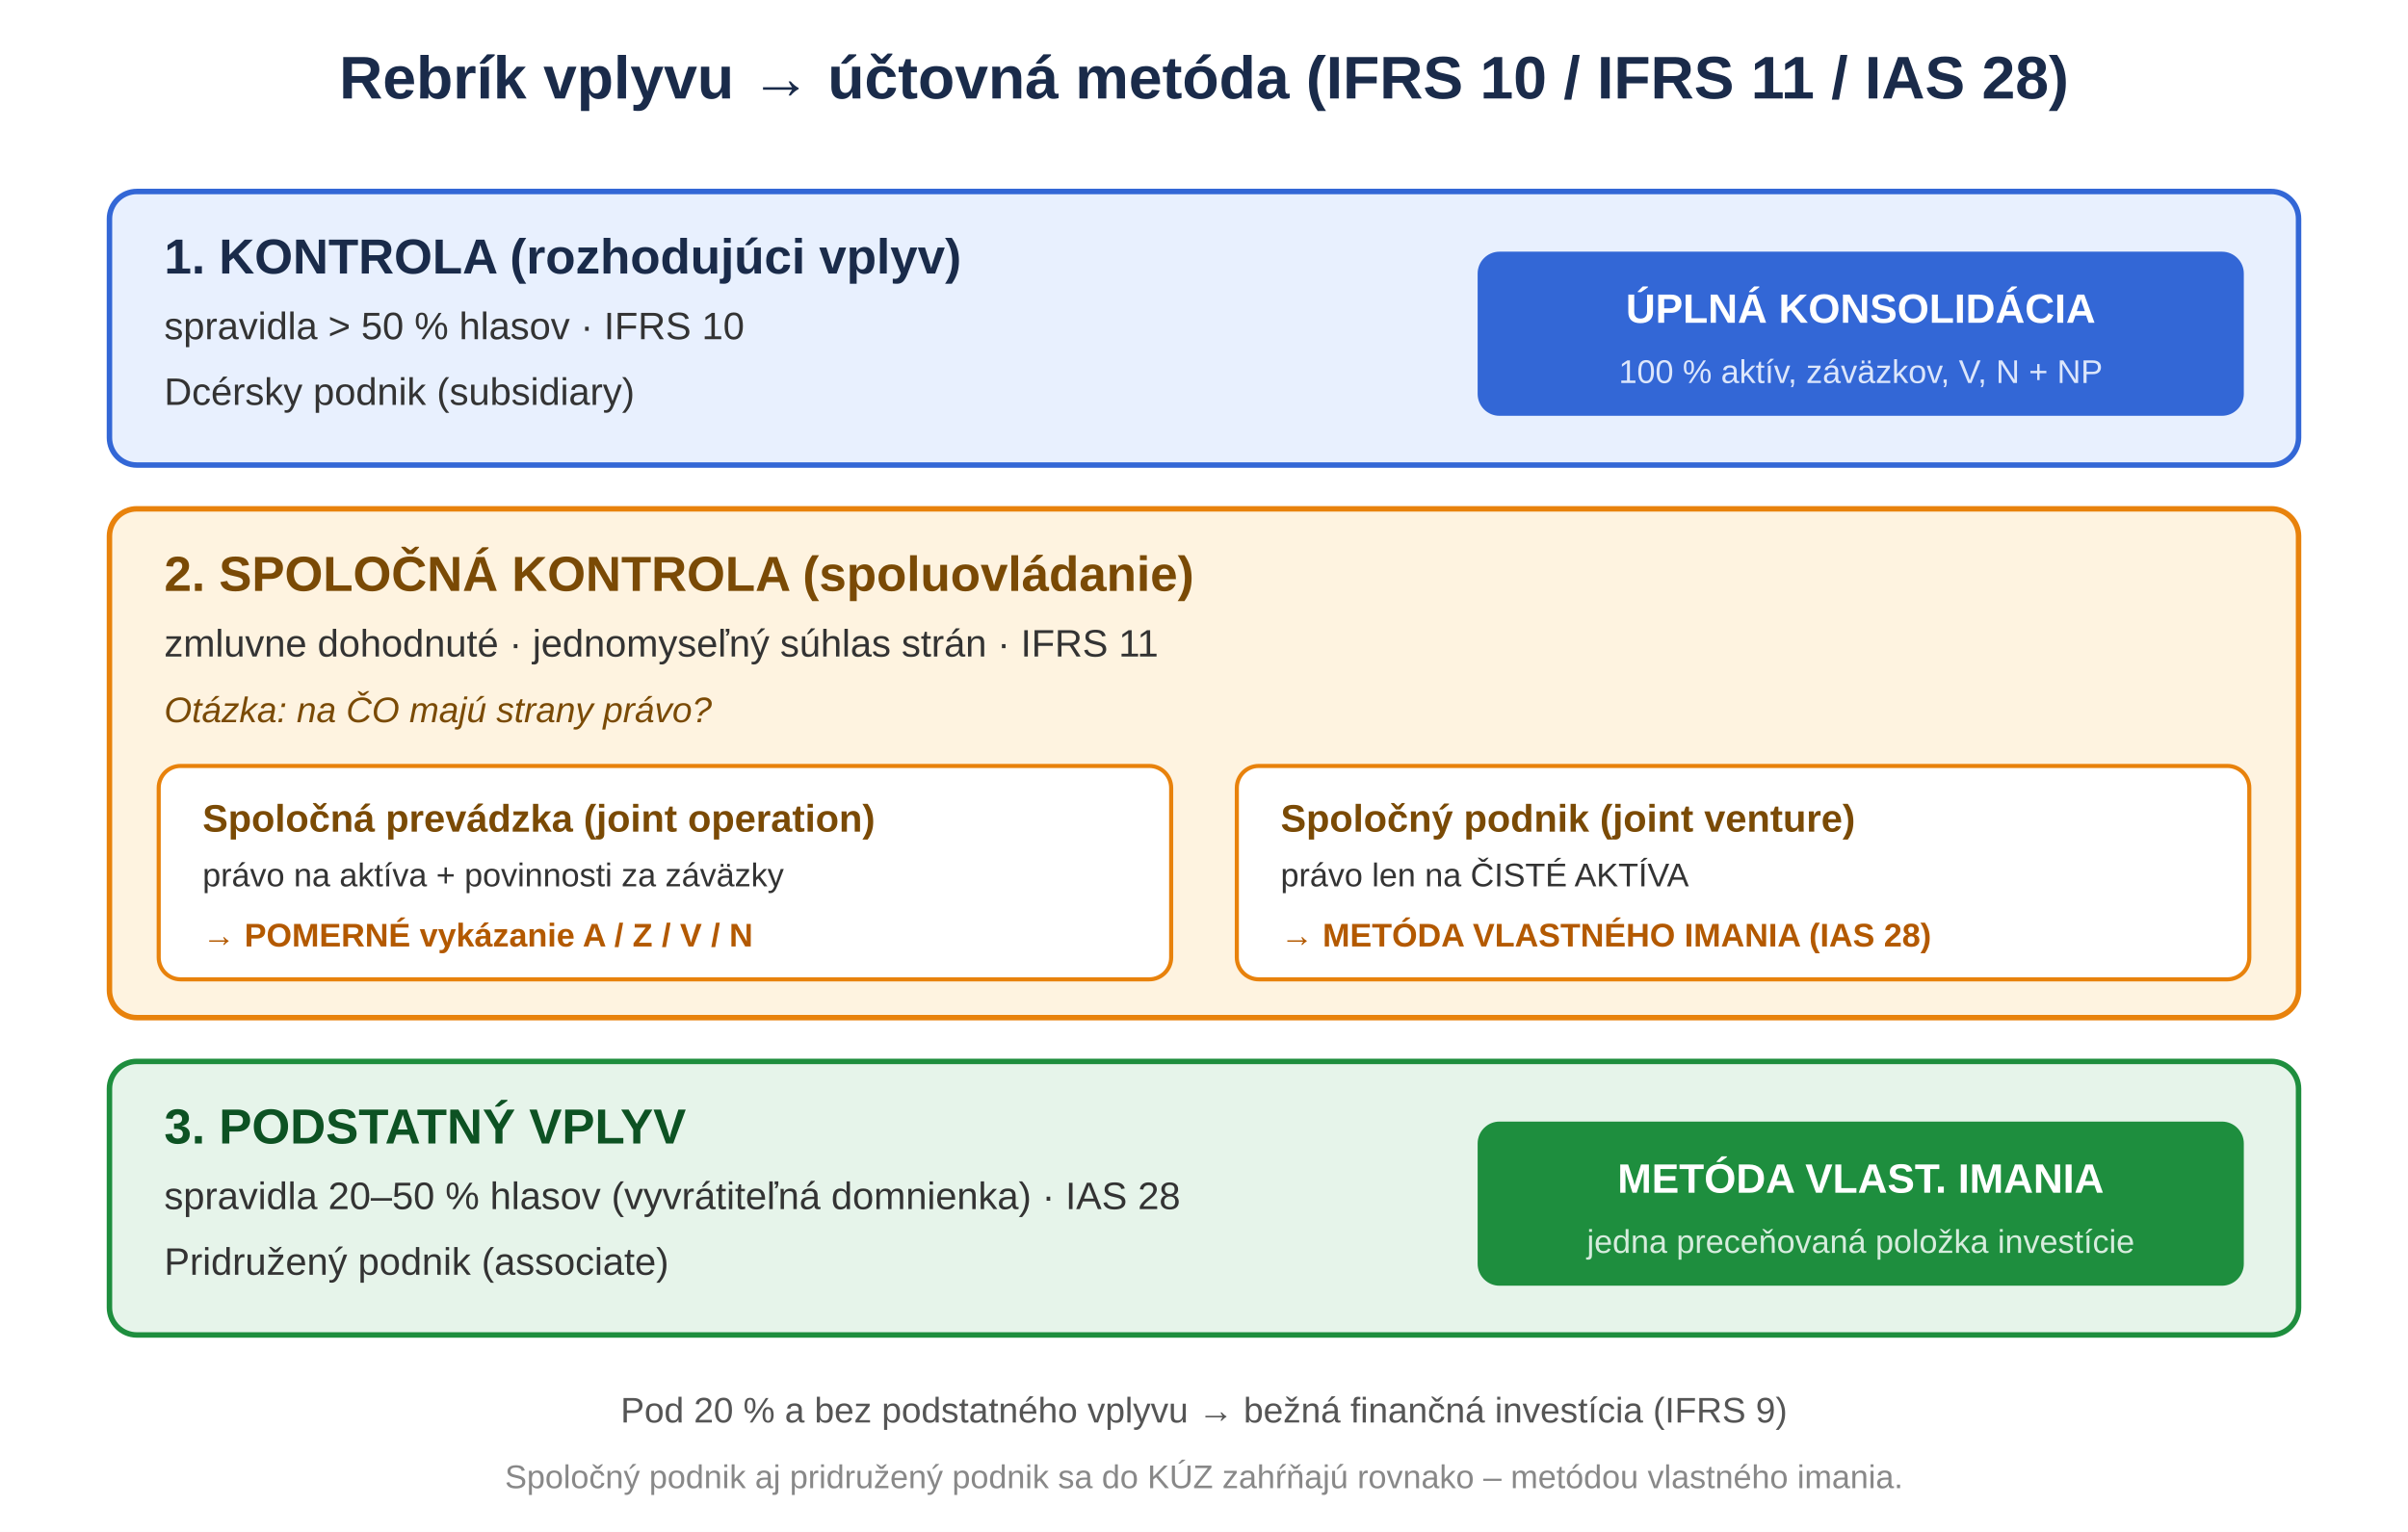
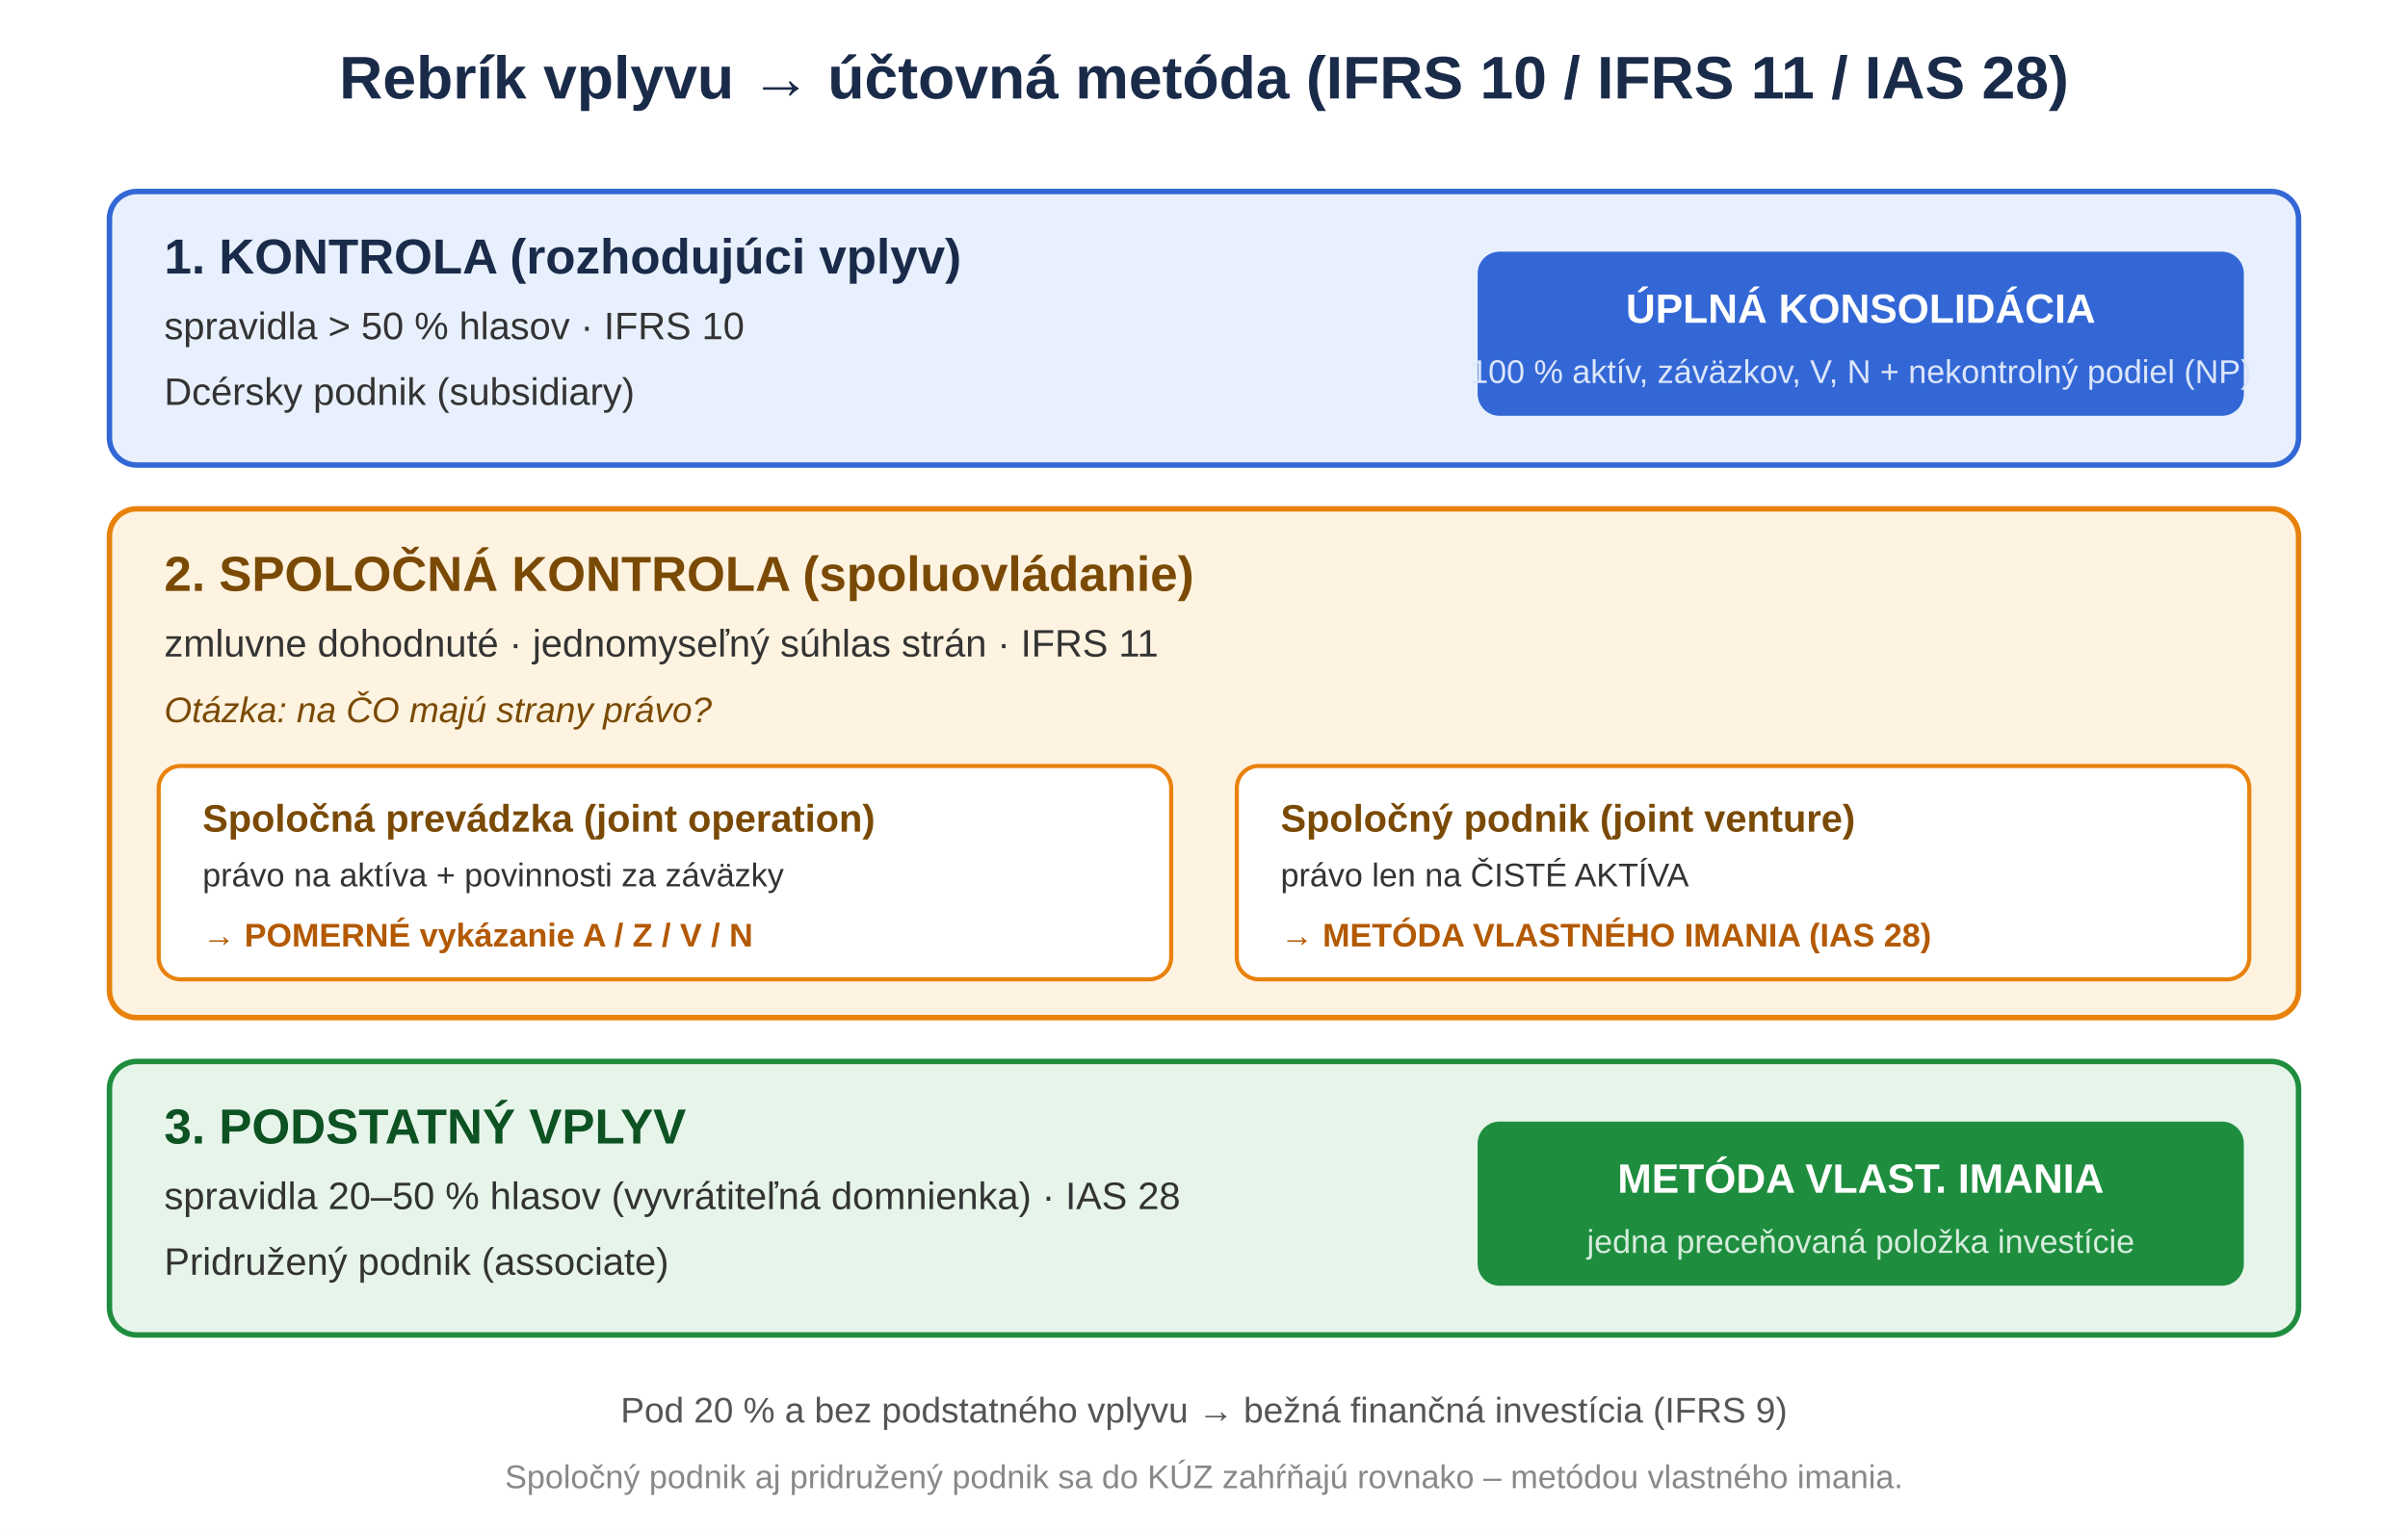
<svg xmlns="http://www.w3.org/2000/svg" viewBox="0 0 880 560" font-family="Segoe UI, Arial, sans-serif">
  <rect x="0" y="0" width="880" height="560" fill="#ffffff" />
  <text x="440" y="36" text-anchor="middle" font-size="22" font-weight="bold" fill="#1a2b4a">Rebrík vplyvu → účtovná metóda (IFRS 10 / IFRS 11 / IAS 28)</text>
  <rect x="40" y="70" width="800" height="100" rx="10" fill="#e8f0fe" stroke="#3367d6" stroke-width="2" />
  <text x="60" y="100" font-size="18" font-weight="bold" fill="#1a2b4a">1. KONTROLA (rozhodujúci vplyv)</text>
  <text x="60" y="124" font-size="14" fill="#333">spravidla &gt; 50 % hlasov · IFRS 10</text>
  <text x="60" y="148" font-size="14" fill="#333">Dcérsky podnik (subsidiary)</text>
  <rect x="540" y="92" width="280" height="60" rx="8" fill="#3367d6" />
  <text x="680" y="118" text-anchor="middle" font-size="15" font-weight="bold" fill="#ffffff">ÚPLNÁ KONSOLIDÁCIA</text>
-   <text x="680" y="140" text-anchor="middle" font-size="12" fill="#dce6fb">100 % aktív, záväzkov, V, N + NP</text>
+   <text x="680" y="140" text-anchor="middle" font-size="12" fill="#dce6fb">100 % aktív, záväzkov, V, N + nekontrolný podiel (NP)</text>
  <rect x="40" y="186" width="800" height="186" rx="10" fill="#fef3e0" stroke="#e8820c" stroke-width="2" />
  <text x="60" y="216" font-size="18" font-weight="bold" fill="#7a4a05">2. SPOLOČNÁ KONTROLA (spoluovládanie)</text>
  <text x="60" y="240" font-size="14" fill="#333">zmluvne dohodnuté · jednomyseľný súhlas strán · IFRS 11</text>
  <text x="60" y="264" font-size="13" font-style="italic" fill="#7a4a05">Otázka: na ČO majú strany právo?</text>
  <rect x="58" y="280" width="370" height="78" rx="8" fill="#ffffff" stroke="#e8820c" stroke-width="1.5" />
  <text x="74" y="304" font-size="14" font-weight="bold" fill="#7a4a05">Spoločná prevádzka (joint operation)</text>
  <text x="74" y="324" font-size="12" fill="#333">právo na aktíva + povinnosti za záväzky</text>
  <text x="74" y="346" font-size="12" font-weight="bold" fill="#b35900">→ POMERNÉ vykázanie A / Z / V / N</text>
  <rect x="452" y="280" width="370" height="78" rx="8" fill="#ffffff" stroke="#e8820c" stroke-width="1.5" />
  <text x="468" y="304" font-size="14" font-weight="bold" fill="#7a4a05">Spoločný podnik (joint venture)</text>
  <text x="468" y="324" font-size="12" fill="#333">právo len na ČISTÉ AKTÍVA</text>
  <text x="468" y="346" font-size="12" font-weight="bold" fill="#b35900">→ METÓDA VLASTNÉHO IMANIA (IAS 28)</text>
  <rect x="40" y="388" width="800" height="100" rx="10" fill="#e6f4ea" stroke="#1e8e3e" stroke-width="2" />
  <text x="60" y="418" font-size="18" font-weight="bold" fill="#0d5223">3. PODSTATNÝ VPLYV</text>
  <text x="60" y="442" font-size="14" fill="#333">spravidla 20–50 % hlasov (vyvrátiteľná domnienka) · IAS 28</text>
  <text x="60" y="466" font-size="14" fill="#333">Pridružený podnik (associate)</text>
  <rect x="540" y="410" width="280" height="60" rx="8" fill="#1e8e3e" />
  <text x="680" y="436" text-anchor="middle" font-size="15" font-weight="bold" fill="#ffffff">METÓDA VLAST. IMANIA</text>
  <text x="680" y="458" text-anchor="middle" font-size="12" fill="#d6ecdd">jedna preceňovaná položka investície</text>
  <text x="440" y="520" text-anchor="middle" font-size="13" fill="#555">Pod 20 % a bez podstatného vplyvu → bežná finančná investícia (IFRS 9)</text>
  <text x="440" y="544" text-anchor="middle" font-size="12" fill="#888">Spoločný podnik aj pridružený podnik sa do KÚZ zahŕňajú rovnako – metódou vlastného imania.</text>
</svg>
